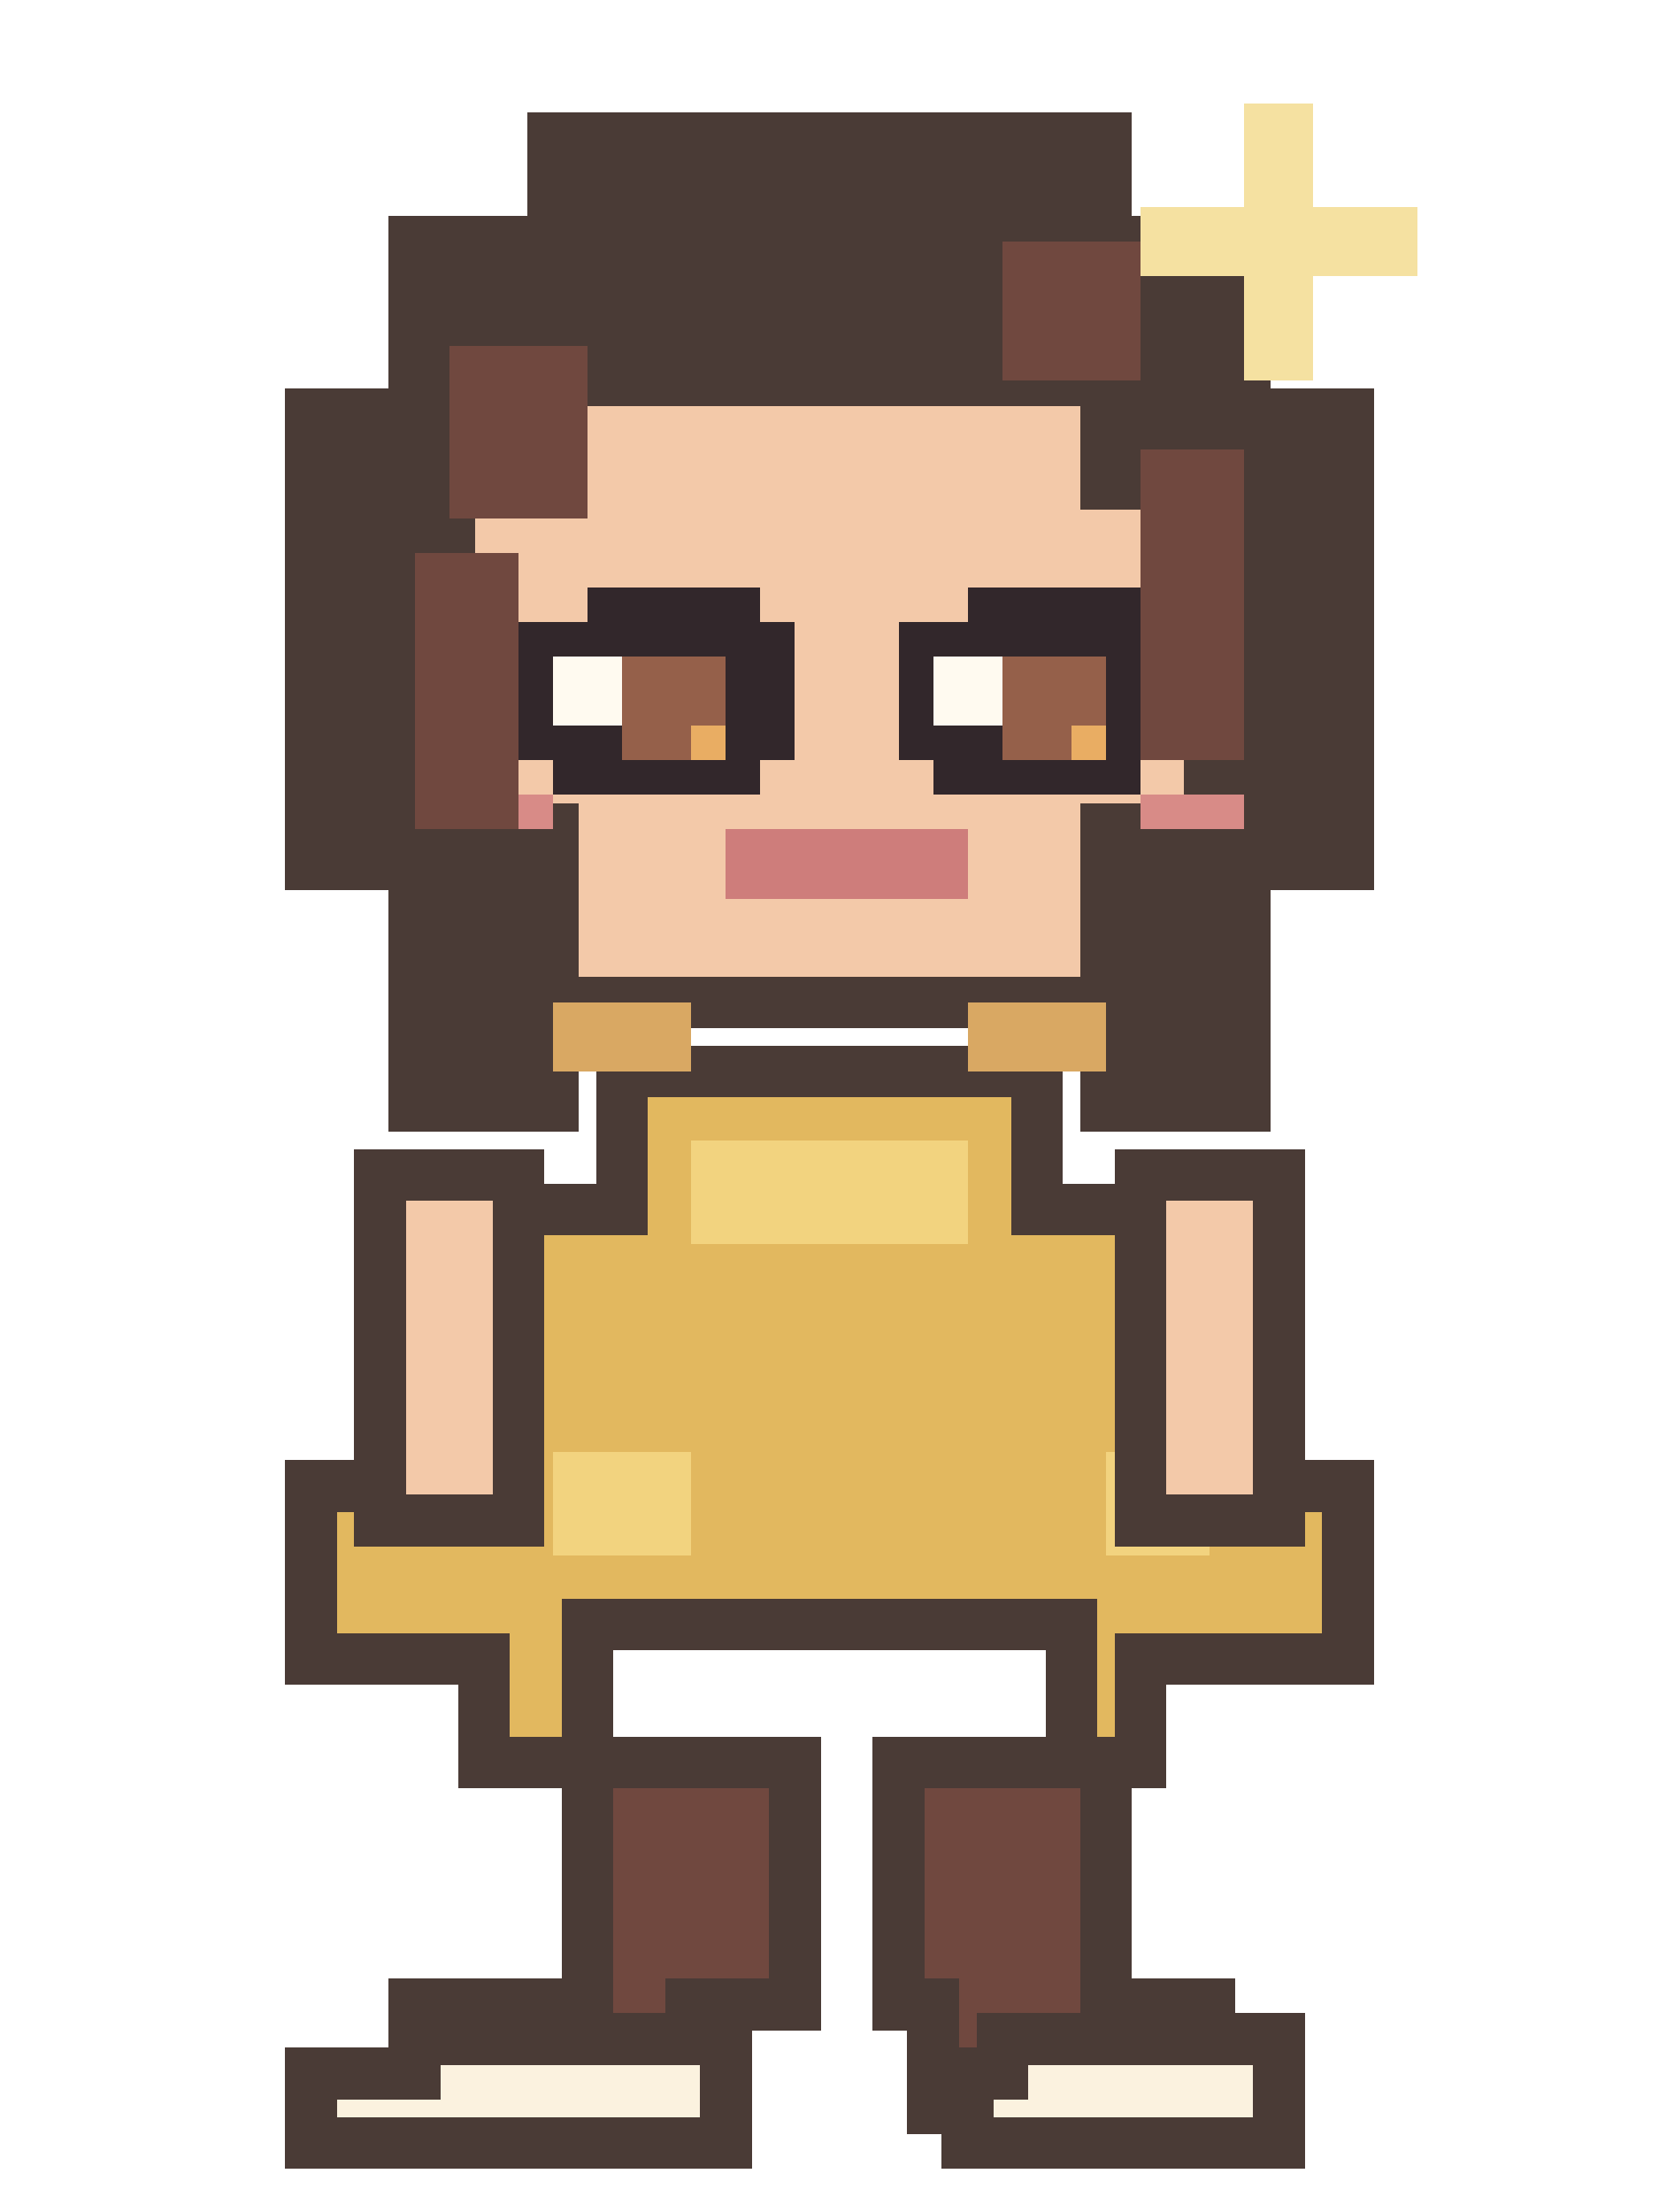
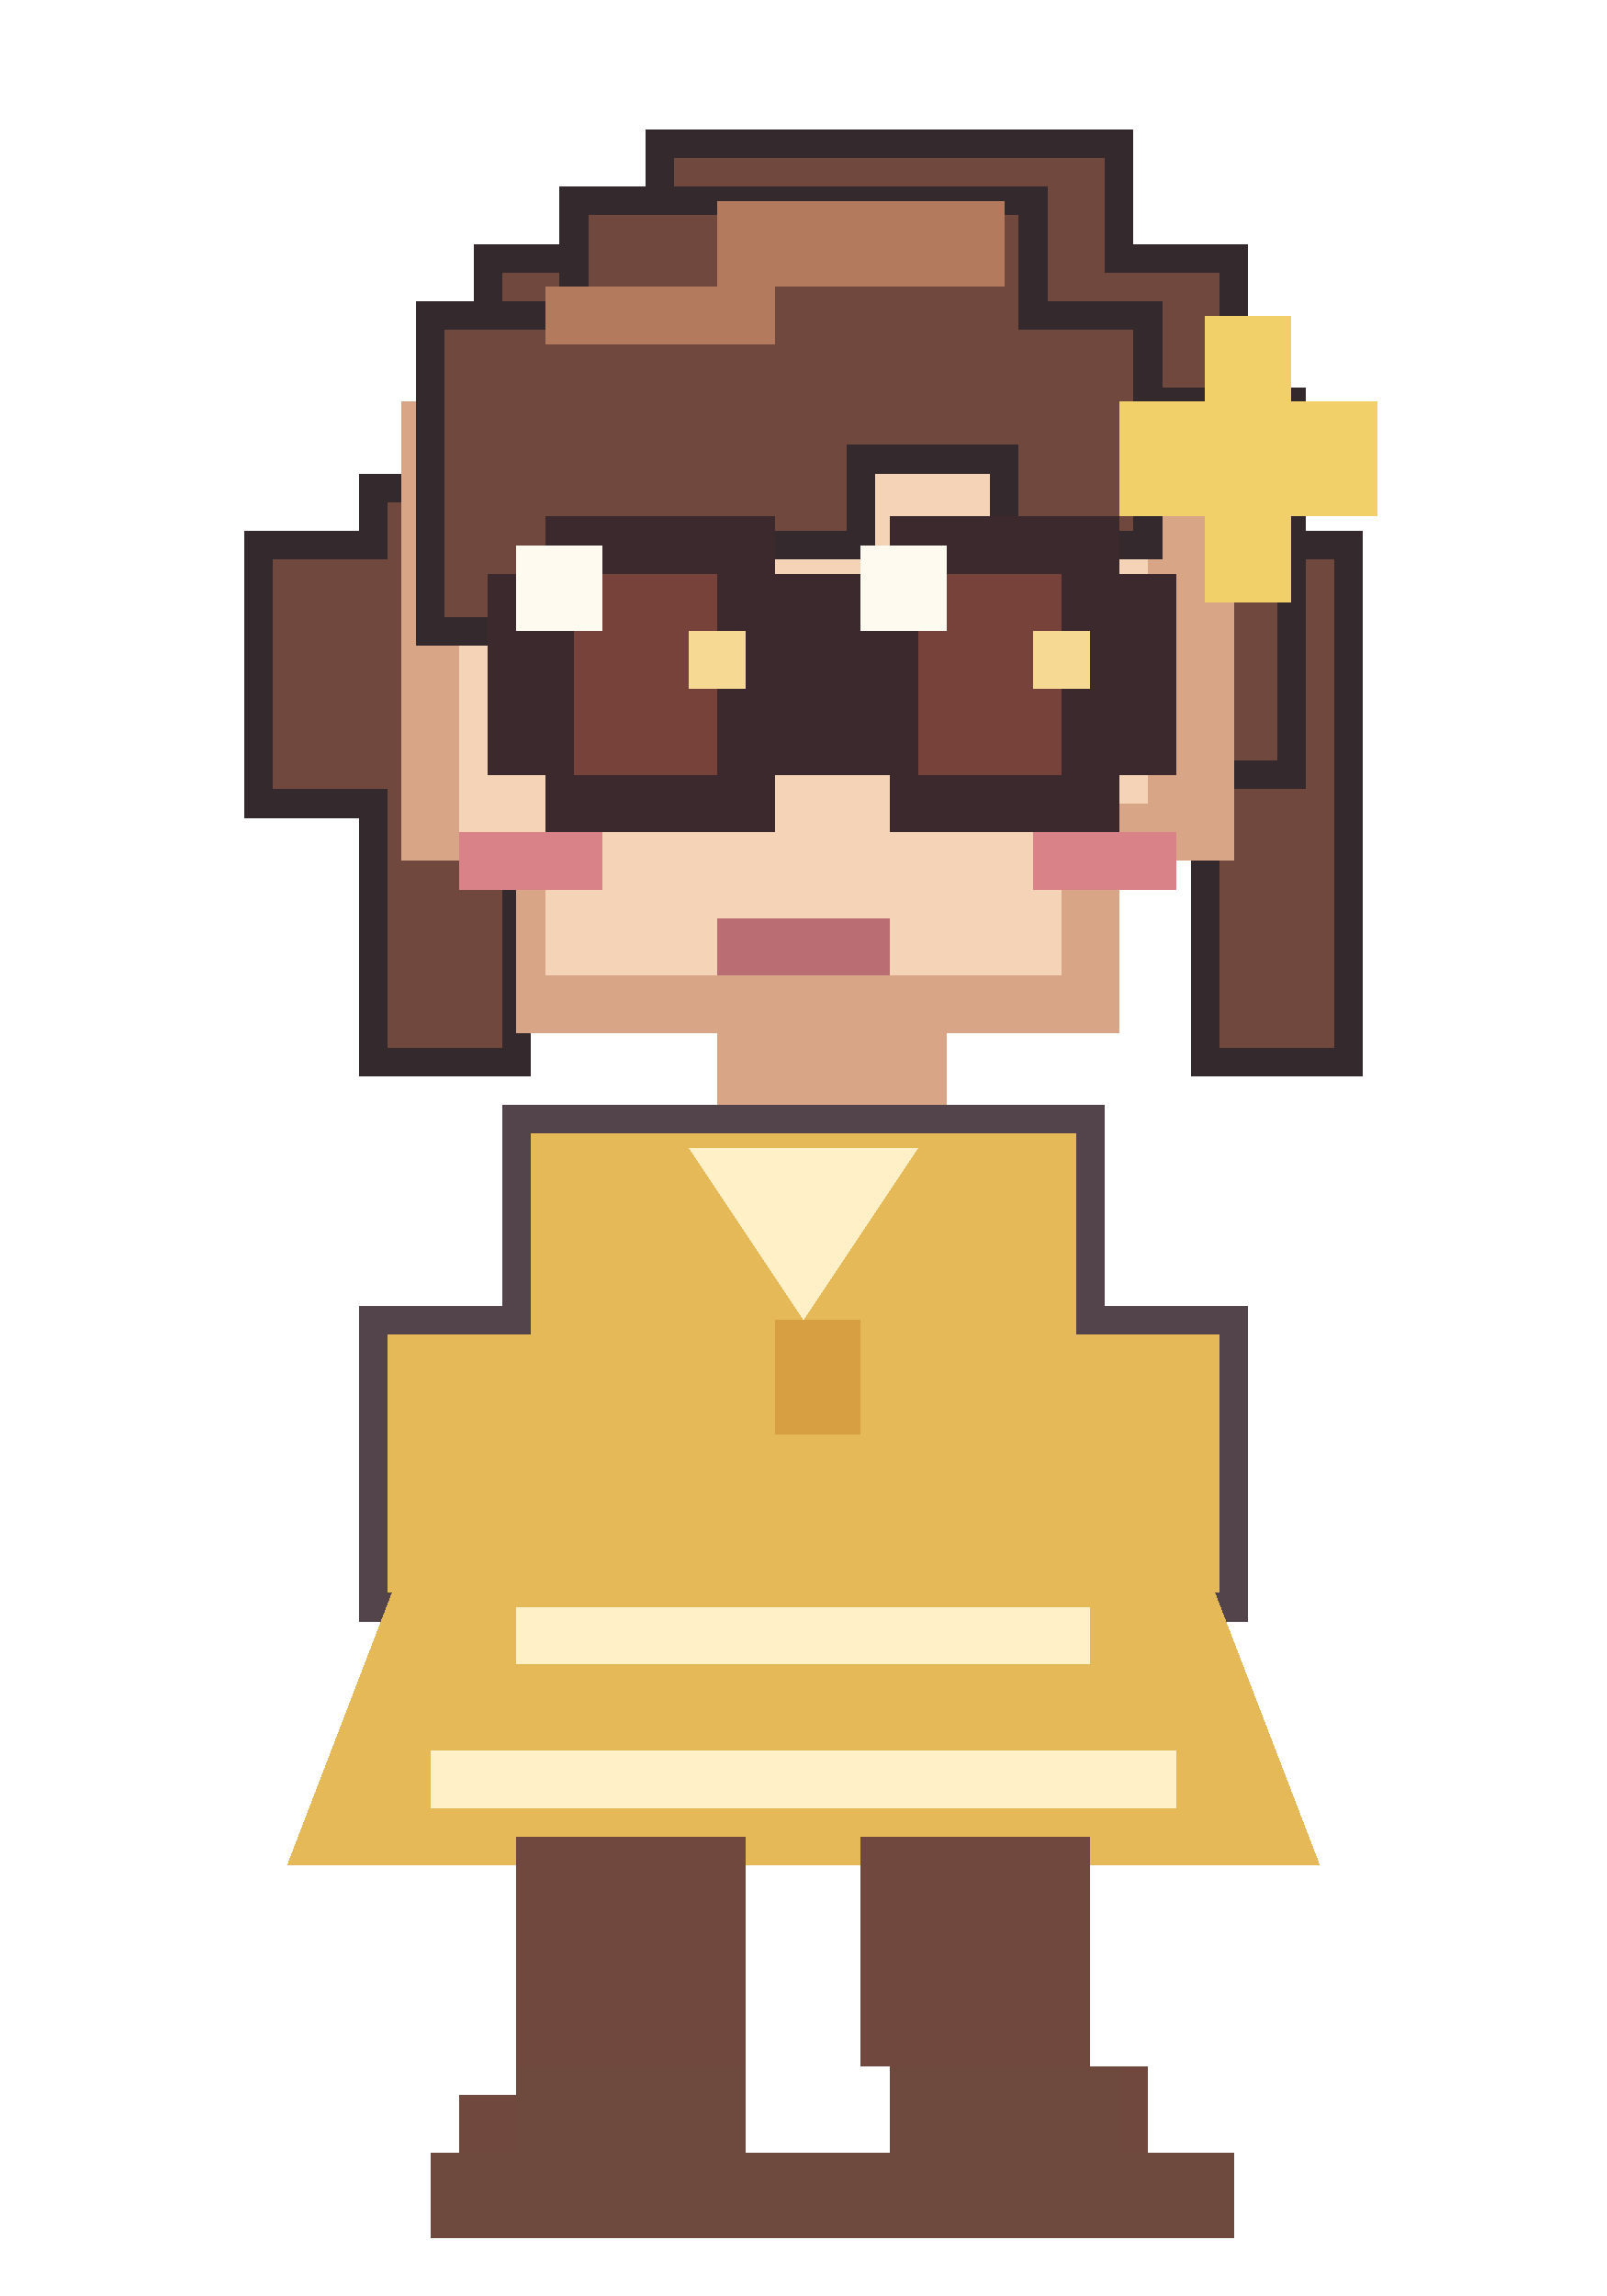
- <svg xmlns="http://www.w3.org/2000/svg" viewBox="0 0 48 64" shape-rendering="crispEdges">
-   <g stroke="#4a3b36" stroke-width="1.5" stroke-linejoin="miter">
-     <path fill="#4a3b36" d="M16 4h16v3h4v5h3v13h-3v7h-4v-5H16v5h-4v-7H9V12h3V7h4z" />
-     <path fill="#f3c9a9" d="M16 11h16v3h3v10h-3v5H16v-5h-3V14h3z" />
-     <path fill="#32272b" d="M15 18h2v-1h5v1h1v4h-1v1h-6v-1h-1z M26 18h2v-1h5v1h1v4h-1v1h-6v-1h-1z" stroke="none" />
-     <path fill="#95604a" d="M18 19h3v3h-3zm11 0h3v3h-3z" stroke="none" />
-     <path fill="#fffaf0" d="M16 19h2v2h-2zm11 0h2v2h-2z" stroke="none" />
-     <path fill="#e9ad63" d="M20 21h1v1h-1zm11 0h1v1h-1z" stroke="none" />
-     <path fill="#d88b87" d="M13 23h3v1h-3zm20 0h3v1h-3z" stroke="none" />
-     <path fill="#ce7d7b" d="M21 24h7v2h-7z" stroke="none" />
-     <path fill="#70483f" d="M13 10h4v5h-4zm16-3h4v4h-4zm-17 9h3v8h-3zm21-3h3v9h-3z" stroke="none" />
-     <path fill="#e2b85f" d="M18 31h12v4h5v8h4v5h-6v3h-2v-4H17v4h-3v-3H9v-5h5v-8h4z" />
-     <path fill="#f2d37f" d="M20 33h8v3h-8zm-4 9h4v3h-4zm16 0h3v3h-3z" stroke="none" />
-     <path fill="#f3c9a9" d="M11 34h4v10h-4zm22 0h4v10h-4z" />
-     <path fill="#70483f" d="M17 51h6v7h-3v3h-8v-3h5zm9 0h6v7h3v3h-8v-3h-1z" />
-     <path fill="#fbf2df" d="M12 59h9v3H9v-2h3zm17 0h8v3h-9v-2h1z" />
-     <path fill="#f5e1a1" d="M36 3h2v3h3v2h-3v3h-2V8h-3V6h3z" stroke="none" />
-     <path fill="#d9a863" d="M16 29h4v2h-4zm12 0h4v2h-4z" stroke="none" />
-   </g>
+ <svg xmlns="http://www.w3.org/2000/svg" viewBox="0 0 56 80" shape-rendering="crispEdges">
+   <path fill="#70483d" stroke="#342a2d" stroke-width="1" d="M13 17h4V9h6V5h16v4h4v10h4v18h-5v-8h-3V20H18v17h-5v-9H9V19h4z M40 14h5v13h-5z" />
+   <path fill="#d8a586" d="M25 34h8v7h-8z" />
+   <path fill="#f5d3b7" d="M19 39h5v8h-4v8h-5v-9h4z M32 39h5v7h4v10h-5v-8h-4z" />
+   <path fill="#e6b958" stroke="#53434a" stroke-width="1" d="M18 39h20v7h5v10H13V46h5z" />
+   <path fill="#e6b958" d="M15 52h26l5 13H10z" />
+   <path fill="#fff0c8" d="M18 56h20v2H18z M15 61h26v2H15z" />
+   <path fill="#fff0c8" d="M24 40h8l-4 6z" />
+   <path fill="#d79f42" d="M27 46h3v4h-3z" />
+   <path fill="#70483d" d="M18 64h8v8h-3v4h-7v-3h2z M30 64h8v8h2v4h-8v-4h-2z" />
+   <path fill="#6e493d" d="M18 72h8v3h3v3H15v-3h3z M31 72h8v3h4v3H29v-3h2z" />
+   <path fill="#d8a586" d="M14 14h4v-3h21v3h4v16h-4v6H18v-6h-4z" />
+   <path fill="#f5d3b7" d="M17 13h4v-2h16v3h3v14h-3v6H19v-5h-3V16h1z" />
+   <path fill="#70483d" stroke="#342a2d" stroke-width="1" d="M15 16v-5h5V7h16v4h4v8h-5v-3h-5v3H20v3h-5z" />
+   <path fill="#b47a5d" d="M19 10h6V7h10v3h-8v2h-8z" />
+   <path fill="#3b292d" d="M17 20h2v-2h8v2h2v7h-2v2h-8v-2h-2z M29 20h2v-2h8v2h2v7h-2v2h-8v-2h-2z" />
+   <path fill="#77423a" d="M20 20h5v7h-5z M32 20h5v7h-5z" />
+   <path fill="#fffaf0" d="M18 19h3v3h-3z M30 19h3v3h-3z" />
+   <path fill="#f6d993" d="M24 22h2v2h-2z M36 22h2v2h-2z" />
+   <path fill="#d98287" d="M16 29h5v2h-5z M36 29h5v2h-5z" />
+   <path fill="#ba6e74" d="M25 32h6v2h-6z" />
+   <path fill="#f1cf69" d="M42 11h3v3h3v4h-3v3h-3v-3h-3v-4h3z" />
</svg>
